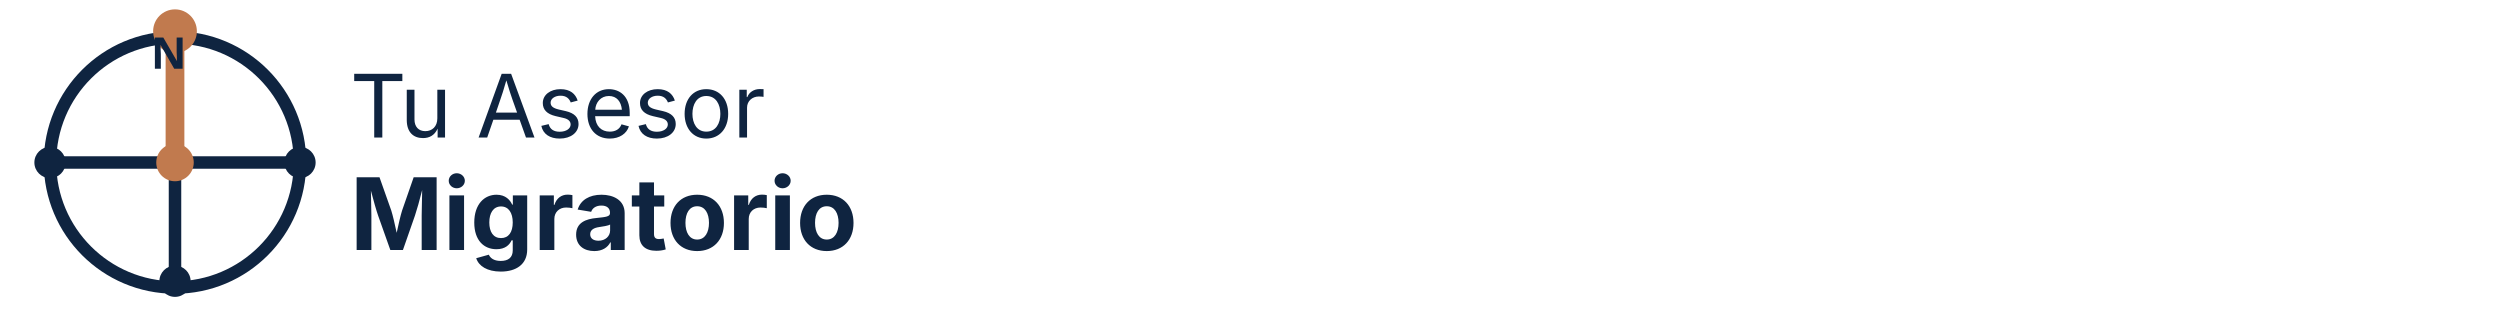
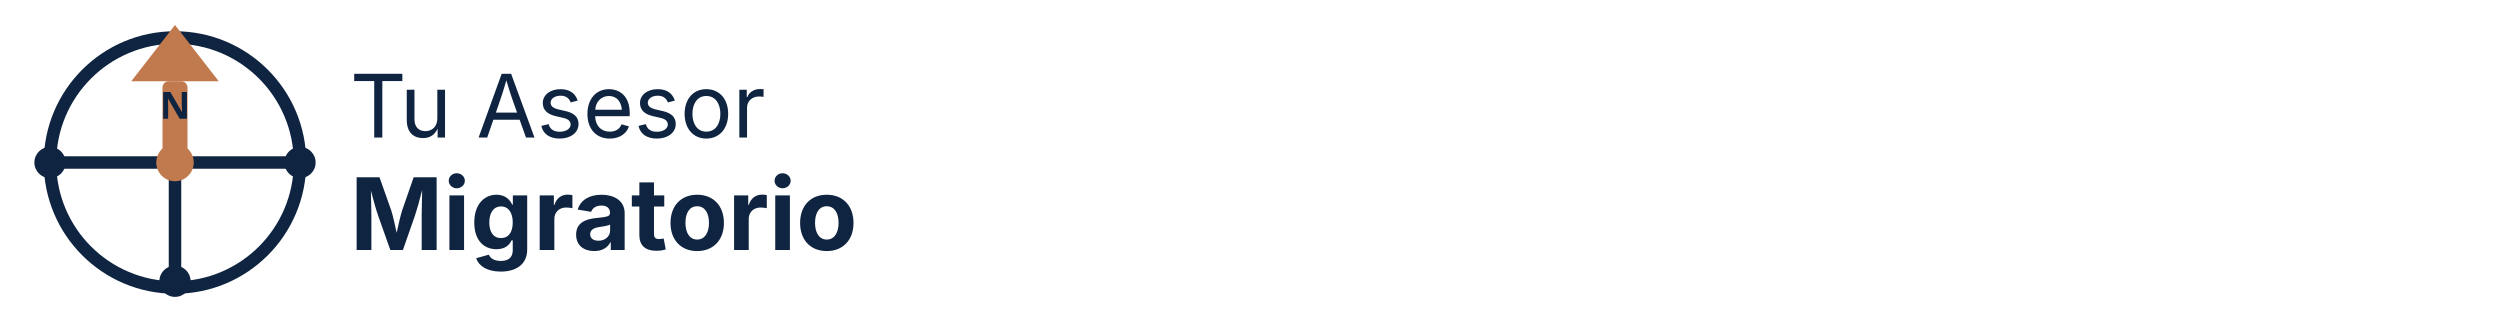
<svg xmlns="http://www.w3.org/2000/svg" viewBox="0 0 400 52" fill="none">
  <g transform="translate(4, 2)">
    <circle cx="24" cy="24" r="20" stroke="#0F2440" stroke-width="2" fill="none" />
-     <line x1="24" y1="22" x2="24" y2="3" stroke="#C17A4E" stroke-width="3" stroke-linecap="round" />
-     <circle cx="24" cy="3" r="3.5" fill="#C17A4E" />
-     <text x="23" y="9" text-anchor="middle" font-family="Geist, system-ui, sans-serif" font-size="7" font-weight="700" fill="#0F2440">N</text>
+     <rect x="22" y="11" width="4" height="12" fill="#C17A4E" rx="1" />
+     <polygon points="17,11 24,2 31,11" fill="#C17A4E" />
+     <text x="24" y="17" text-anchor="middle" font-family="Geist, system-ui, sans-serif" font-size="6" font-weight="700" fill="#0F2440">N</text>
    <line x1="26" y1="24" x2="44" y2="24" stroke="#0F2440" stroke-width="2" stroke-linecap="round" />
    <circle cx="44" cy="24" r="2.5" fill="#0F2440" />
    <line x1="22" y1="24" x2="4" y2="24" stroke="#0F2440" stroke-width="2" stroke-linecap="round" />
    <circle cx="4" cy="24" r="2.5" fill="#0F2440" />
    <line x1="24" y1="26" x2="24" y2="43" stroke="#0F2440" stroke-width="2" stroke-linecap="round" />
    <circle cx="24" cy="43" r="2.5" fill="#0F2440" />
    <circle cx="24" cy="24" r="3" fill="#C17A4E" />
  </g>
  <g font-family="Geist, system-ui, -apple-system, sans-serif">
    <text x="56" y="22" font-size="14" font-weight="400" fill="#0F2440">Tu Asesor</text>
    <text x="56" y="40" font-size="16" font-weight="700" fill="#0F2440">Migratorio</text>
  </g>
</svg>
